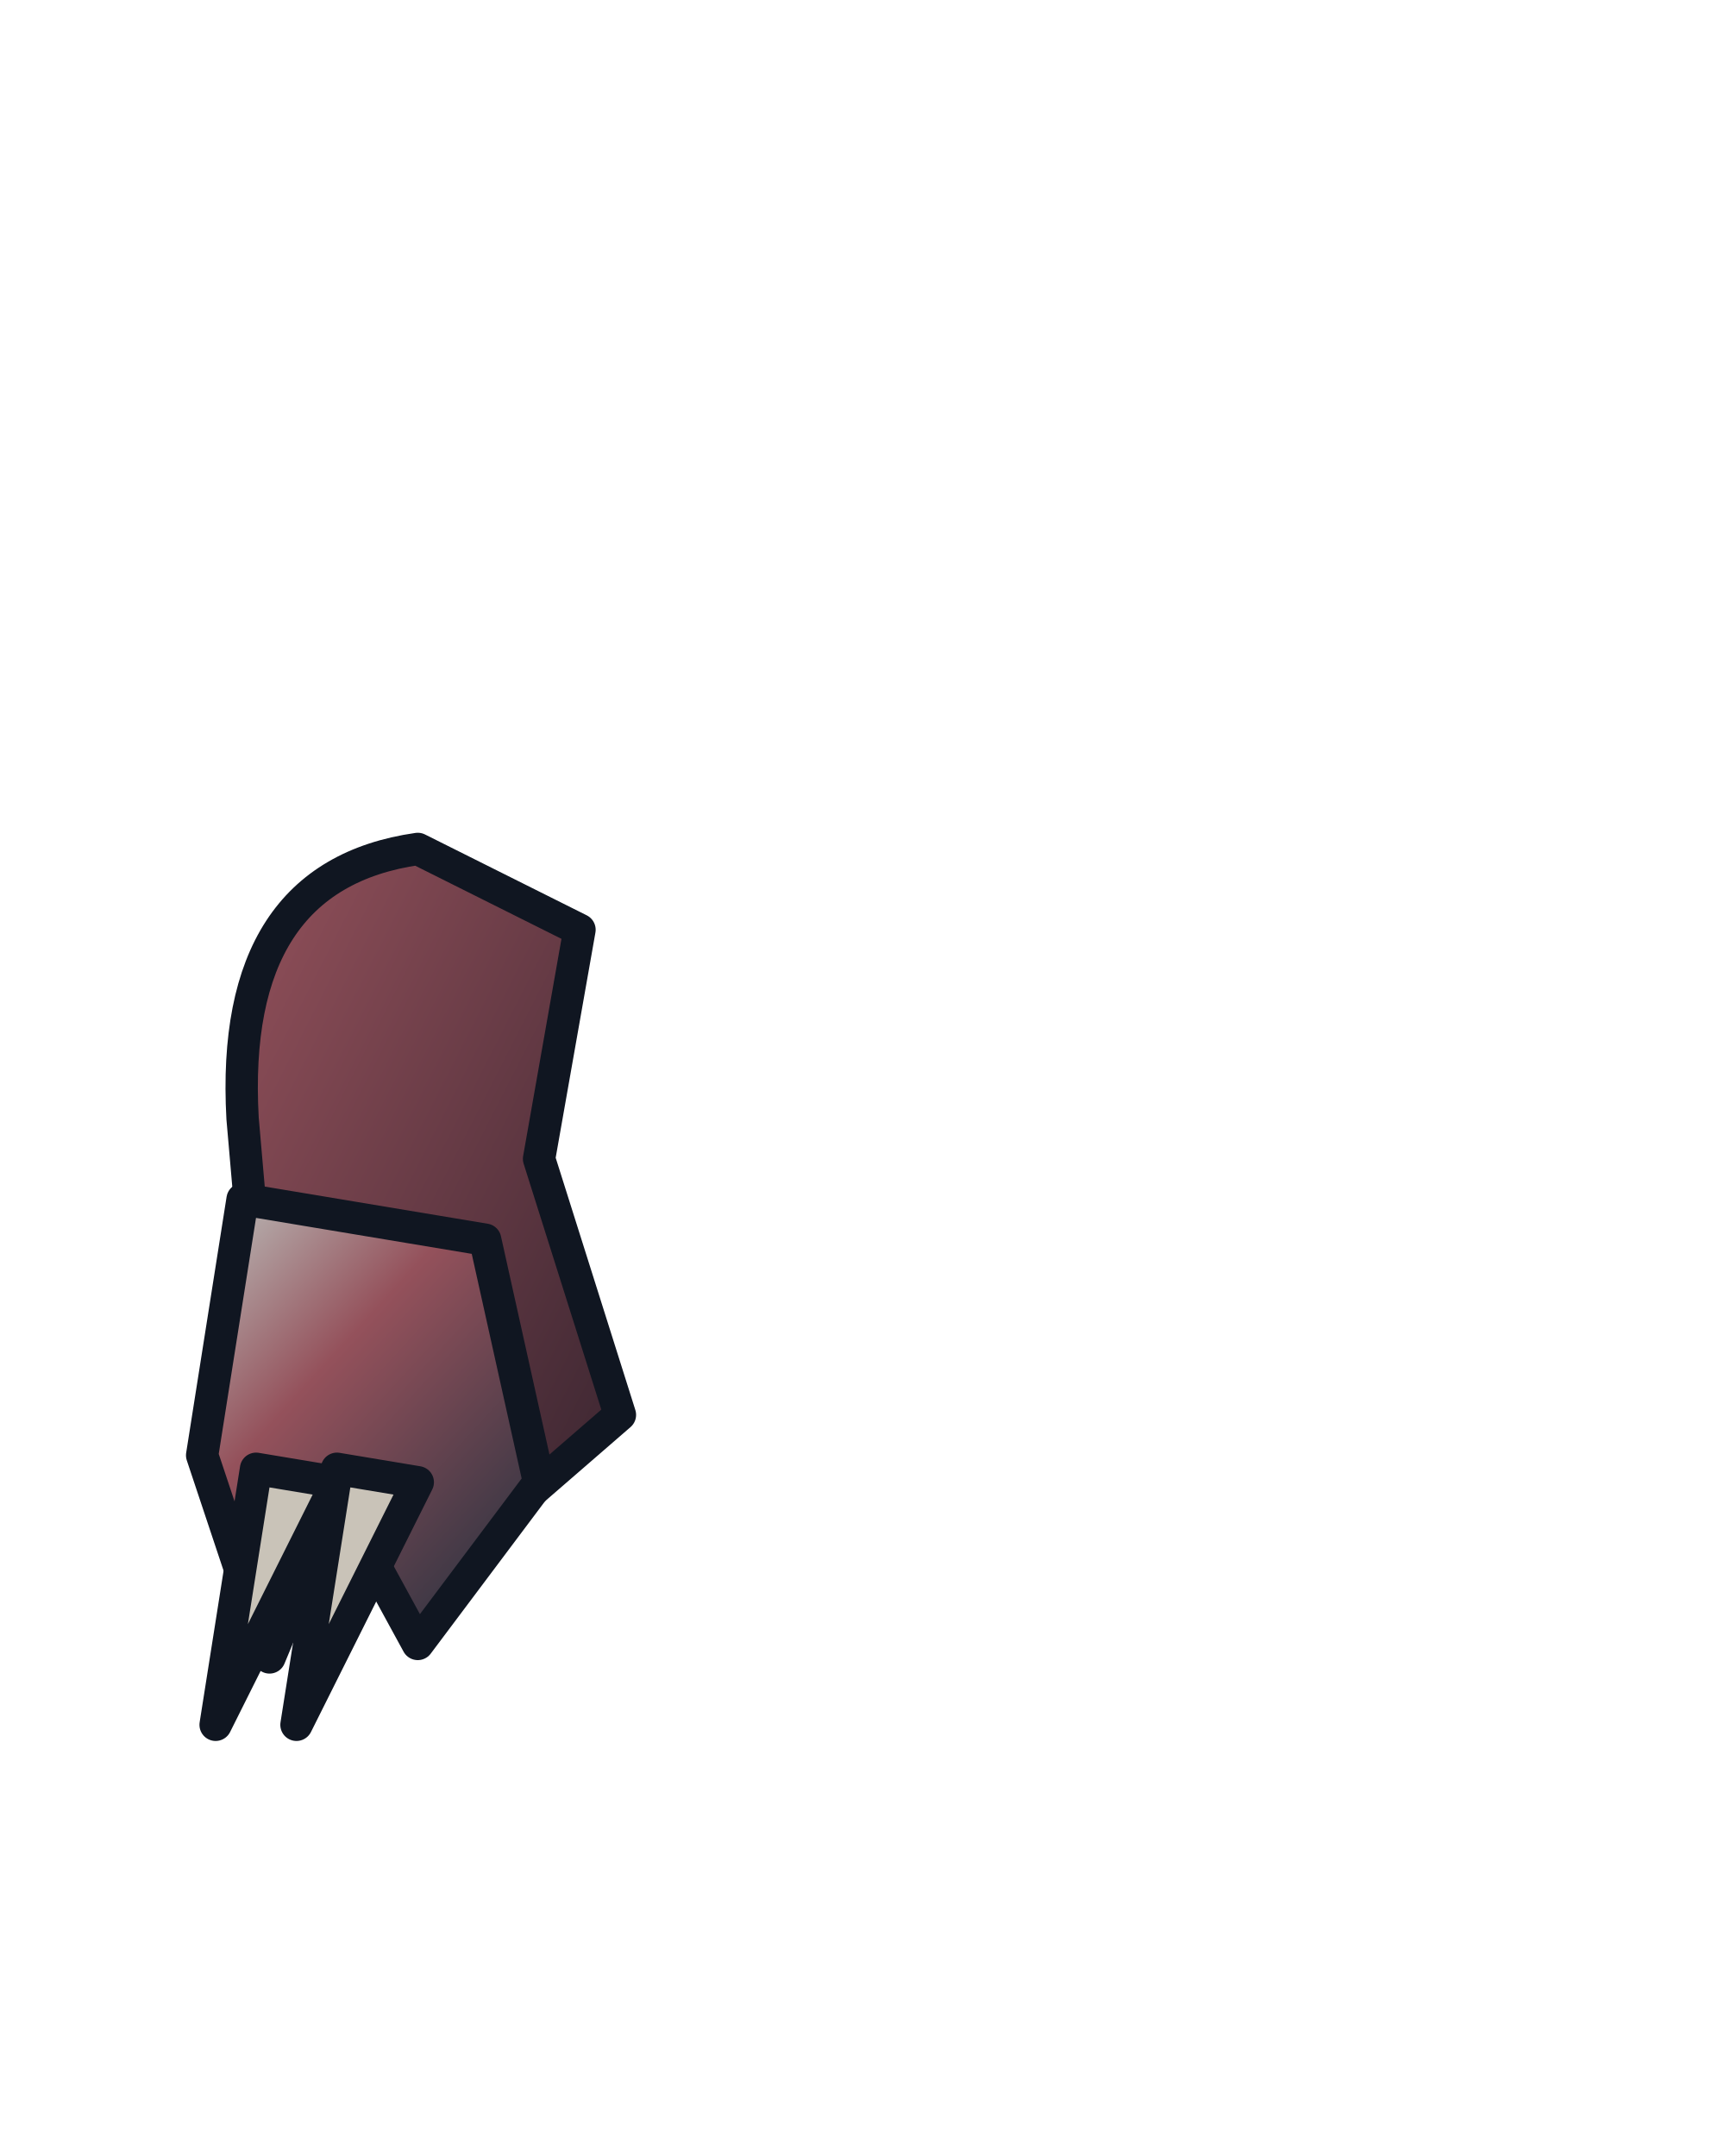
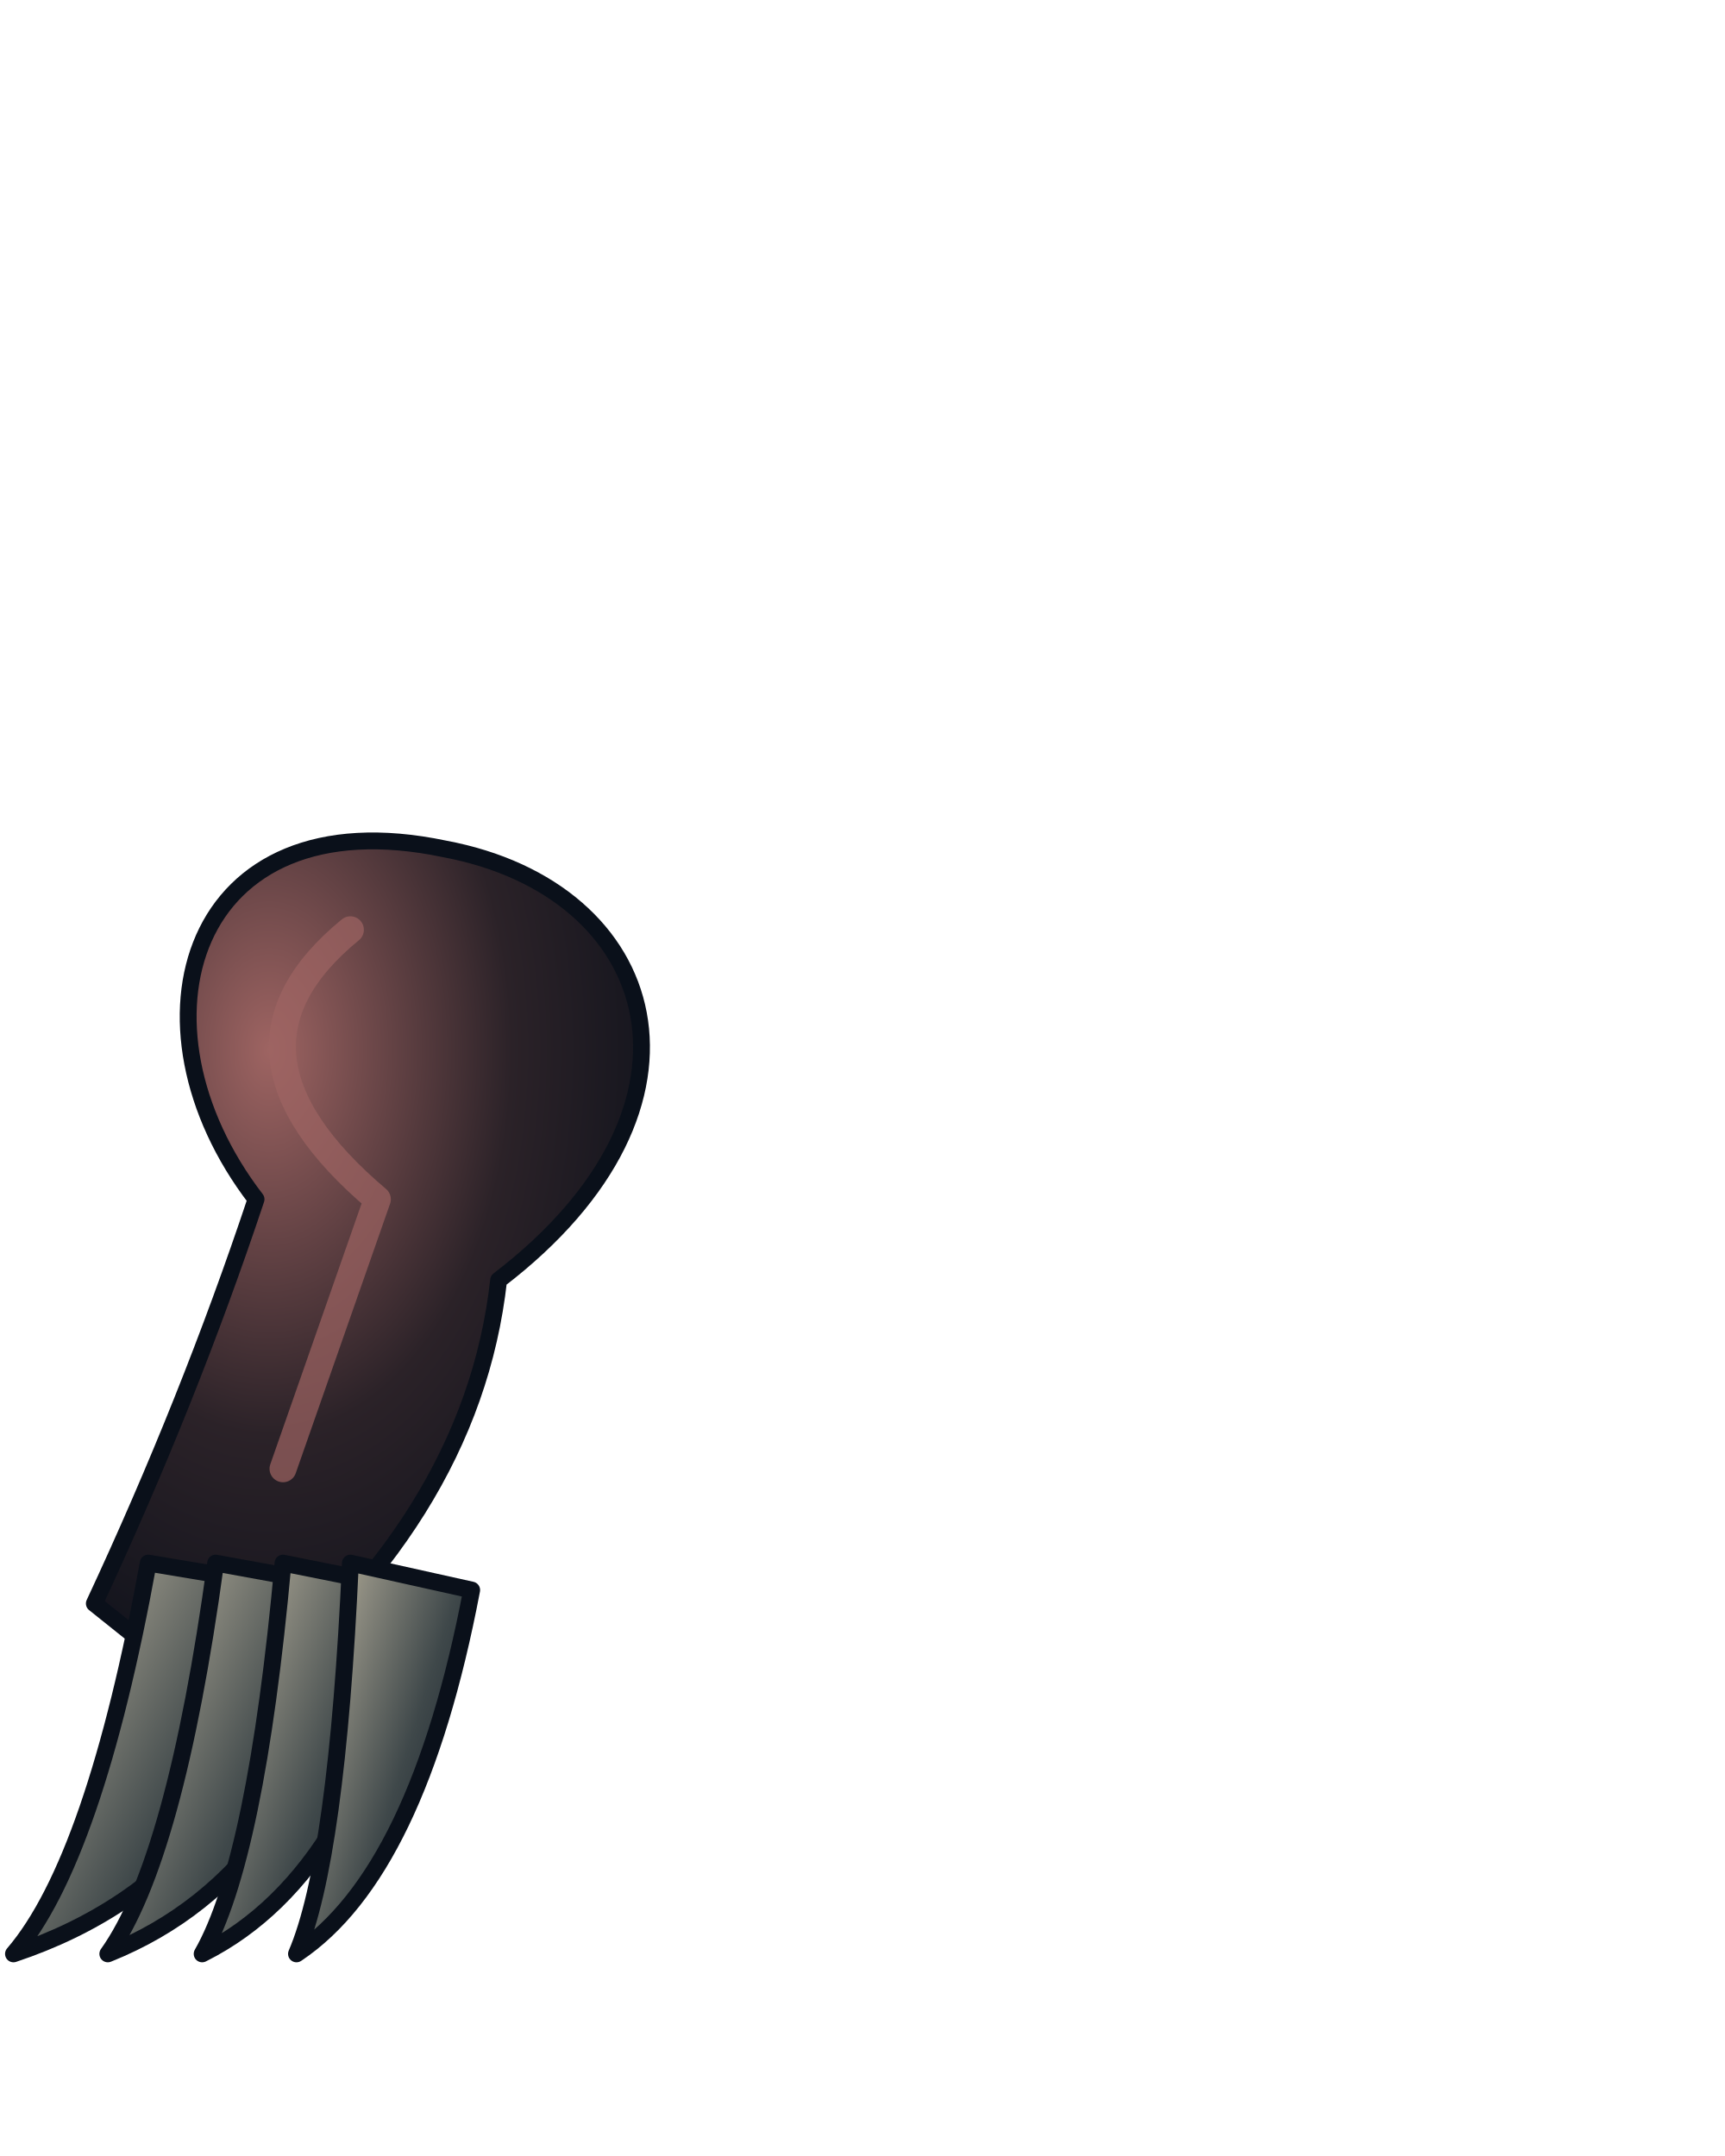
<svg xmlns="http://www.w3.org/2000/svg" width="128" height="160" viewBox="0 0 128 160">
  <defs>
-     <linearGradient id="skin" x1="0" y1="0" x2="1" y2="1">
-       <stop stop-color="#94515b" />
-       <stop offset="1" stop-color="#35232e" />
+     <radialGradient id="skin" cx=".32" cy=".24" r=".85">
+       <stop stop-color="#9e6462" />
+       <stop offset=".52" stop-color="#2b2228" />
+       <stop offset="1" stop-color="#080e18" />
+     </radialGradient>
+     <linearGradient id="bone" x1="0" x2="1" y2=".7">
+       <stop stop-color="#d1c5a3" />
+       <stop offset=".3" stop-color="#8a897e" />
+       <stop offset=".65" stop-color="#3f484a" />
+       <stop offset="1" stop-color="#18212c" />
    </linearGradient>
-     <linearGradient id="metal" x2=".8" y2="1">
-       <stop stop-color="#bdc3bf" />
-       <stop offset=".4" stop-color="#94515b" />
-       <stop offset="1" stop-color="#293240" />
+     <linearGradient id="cloth" x1="0" x2="1" y2=".3">
+       <stop stop-color="#10121e" />
+       <stop offset=".35" stop-color="#9e6462" />
+       <stop offset=".58" stop-color="#2b2228" />
+       <stop offset="1" stop-color="#090e18" />
    </linearGradient>
+     <radialGradient id="glow">
+       <stop stop-color="#eefeff" />
+       <stop offset=".3" stop-color="#ff856d" />
+       <stop offset="1" stop-color="#ff856d" stop-opacity="0" />
+     </radialGradient>
  </defs>
-   <g stroke="#101621" stroke-width="2.4" stroke-linejoin="round">
-     <path d="M31 63 Q17 65 18 83 L20 106 31 118 46 105 40 86 43 69Z" fill="url(#skin)" />
-     <path d="M18 89 L36 92 40 110 31 122 25 111 20 123 15 108Z" fill="url(#metal)" />
-     <path d="M19 109 L16 128 25 110Z" fill="#c9c3b8" />
-     <path d="M25 109 L22 128 31 110Z" fill="#c9c3b8" />
+   <g stroke="#0a101a" stroke-width="1.25" stroke-linejoin="round" stroke-linecap="round">
+     <path d="M33 63 C14 59 9 76 19 89 Q14 104 7 119 L17 127 Q35 113 37 95 C54 82 49 66 33 63Z" fill="url(#skin)" />
+     <path d="M26 69 Q15 78 28 89 L21 109" fill="none" stroke="#9e6462" stroke-width="2" opacity="0.7" />
+     <path d="M11 116 Q7 138 1 145 Q19 139 23 118Z" fill="url(#bone)" />
+     <path d="M16 116 Q13 138 8 145 Q23 139 27 118Z" fill="url(#bone)" />
+     <path d="M21 116 Q19 138 15 145 Q27 139 31 118Z" fill="url(#bone)" />
+     <path d="M26 116 Q25 138 22 145 Q31 139 35 118Z" fill="url(#bone)" />
  </g>
</svg>
